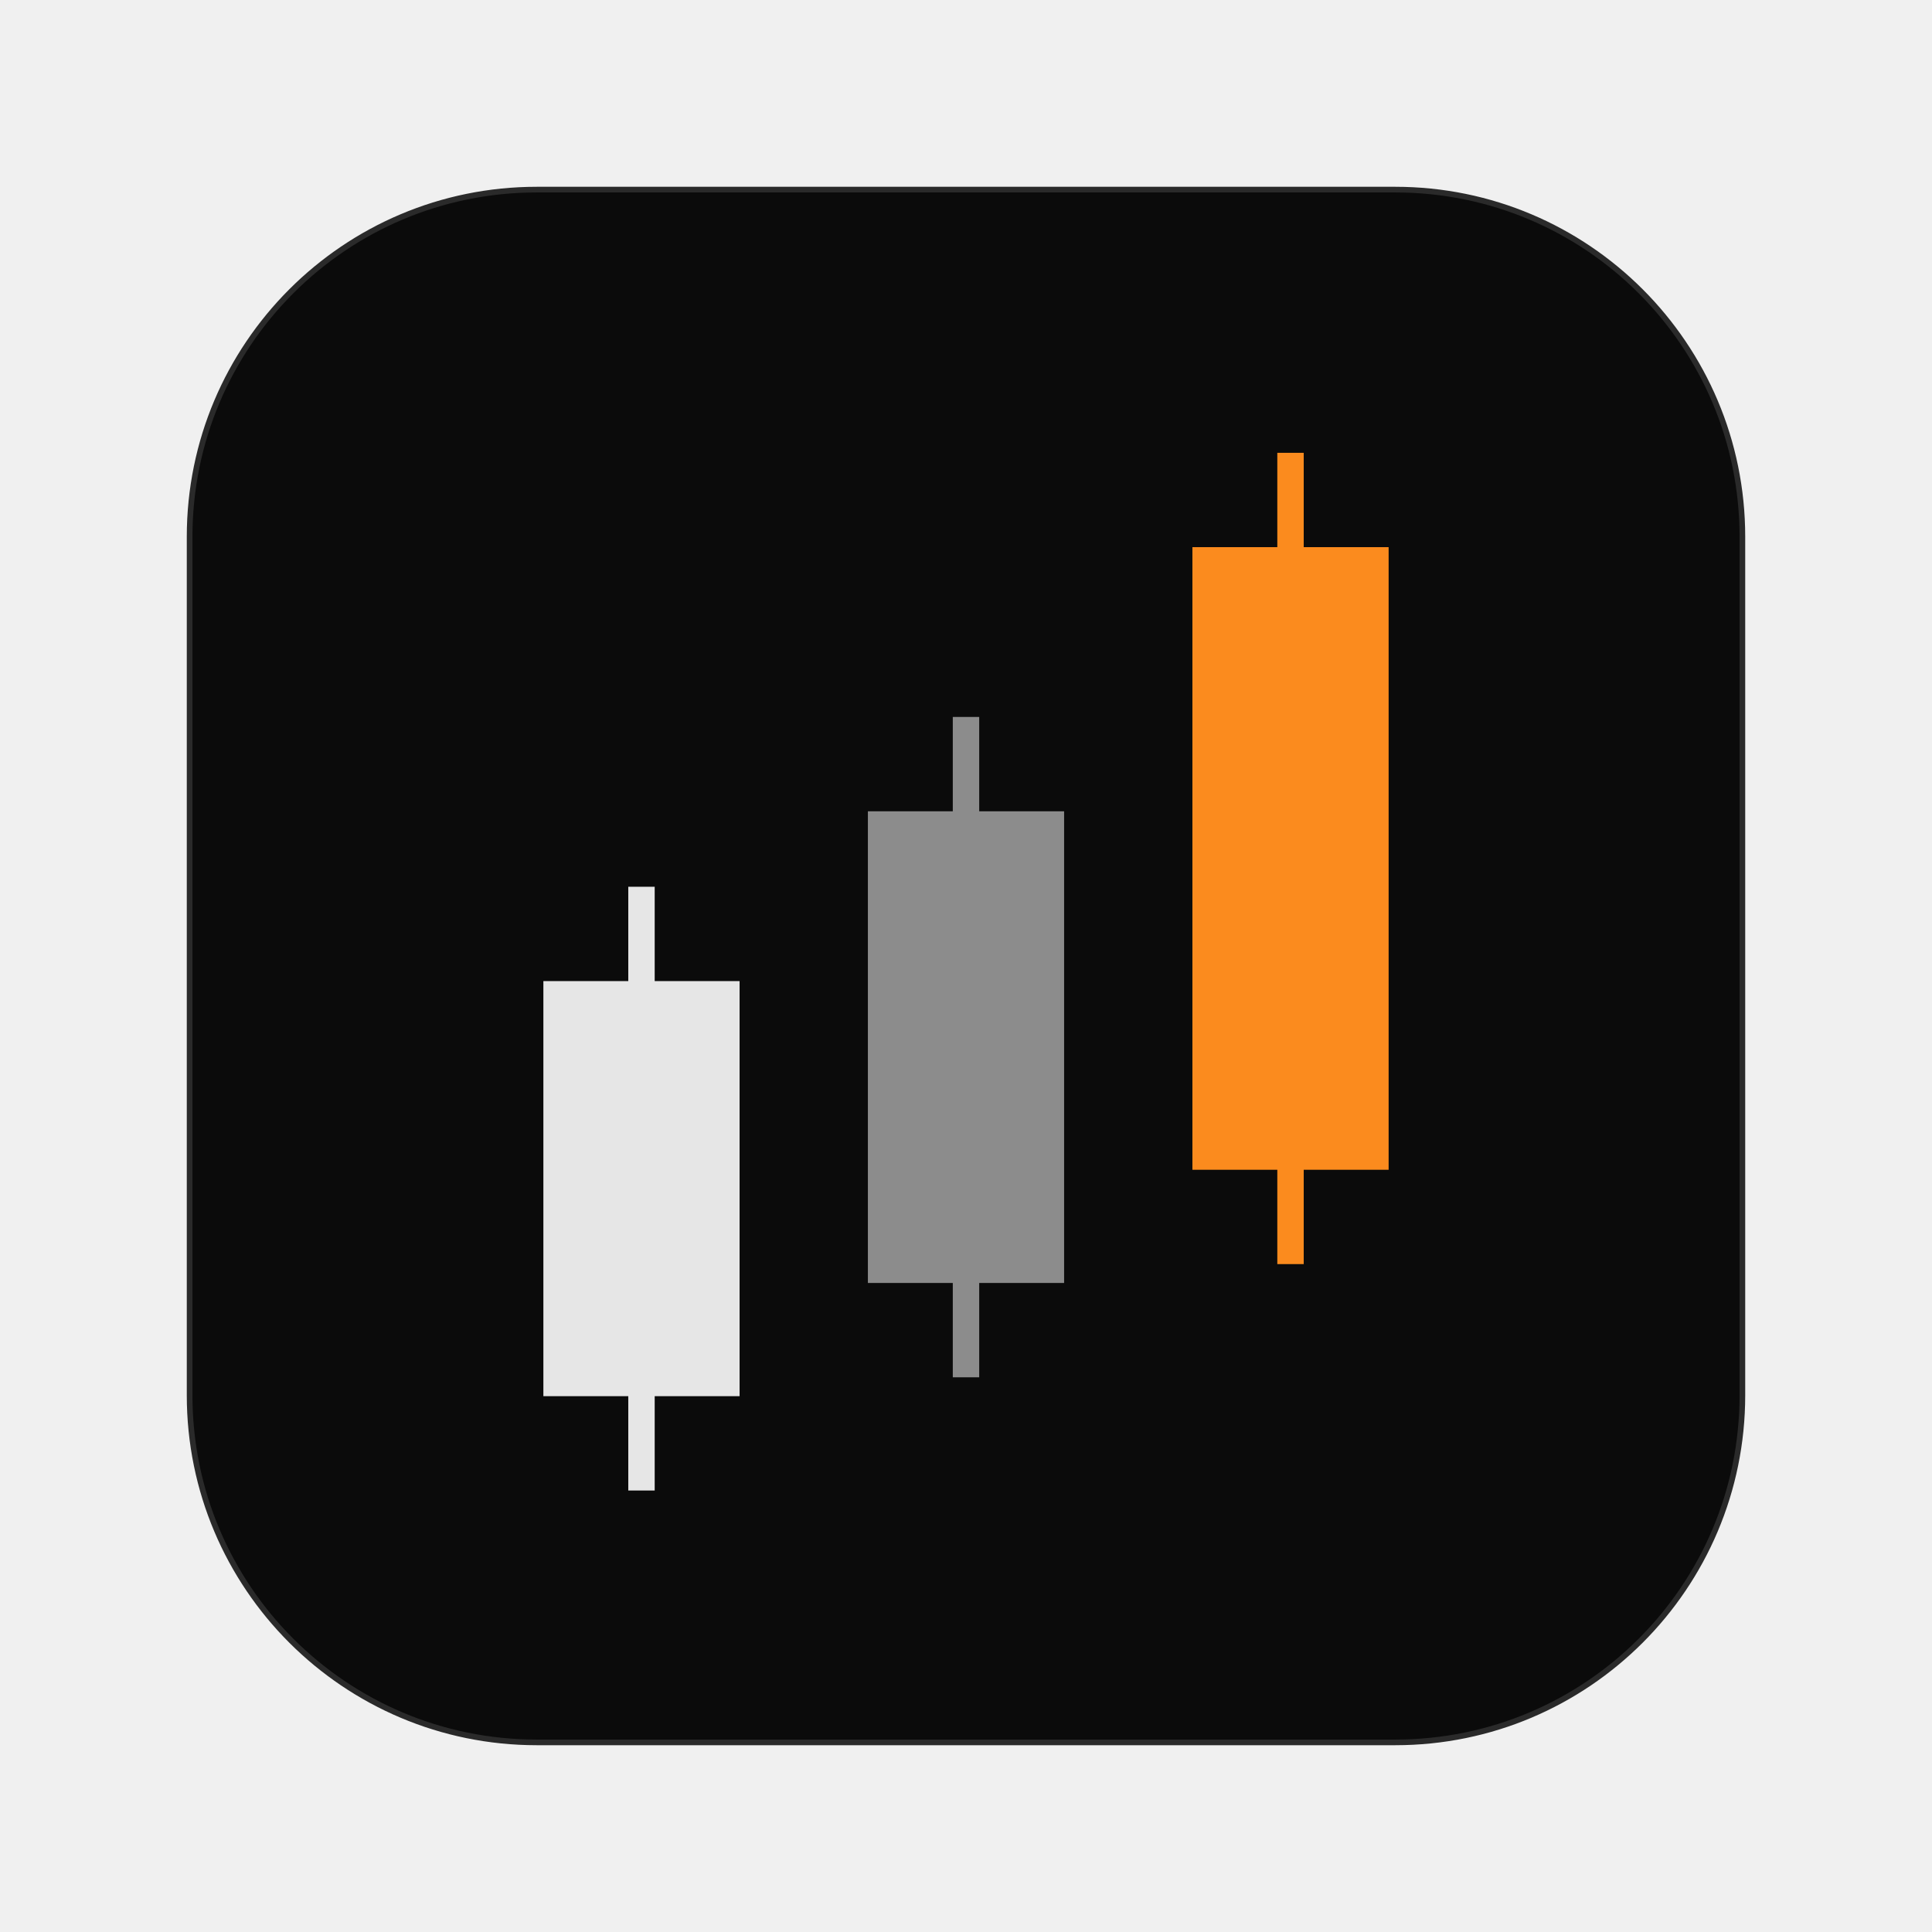
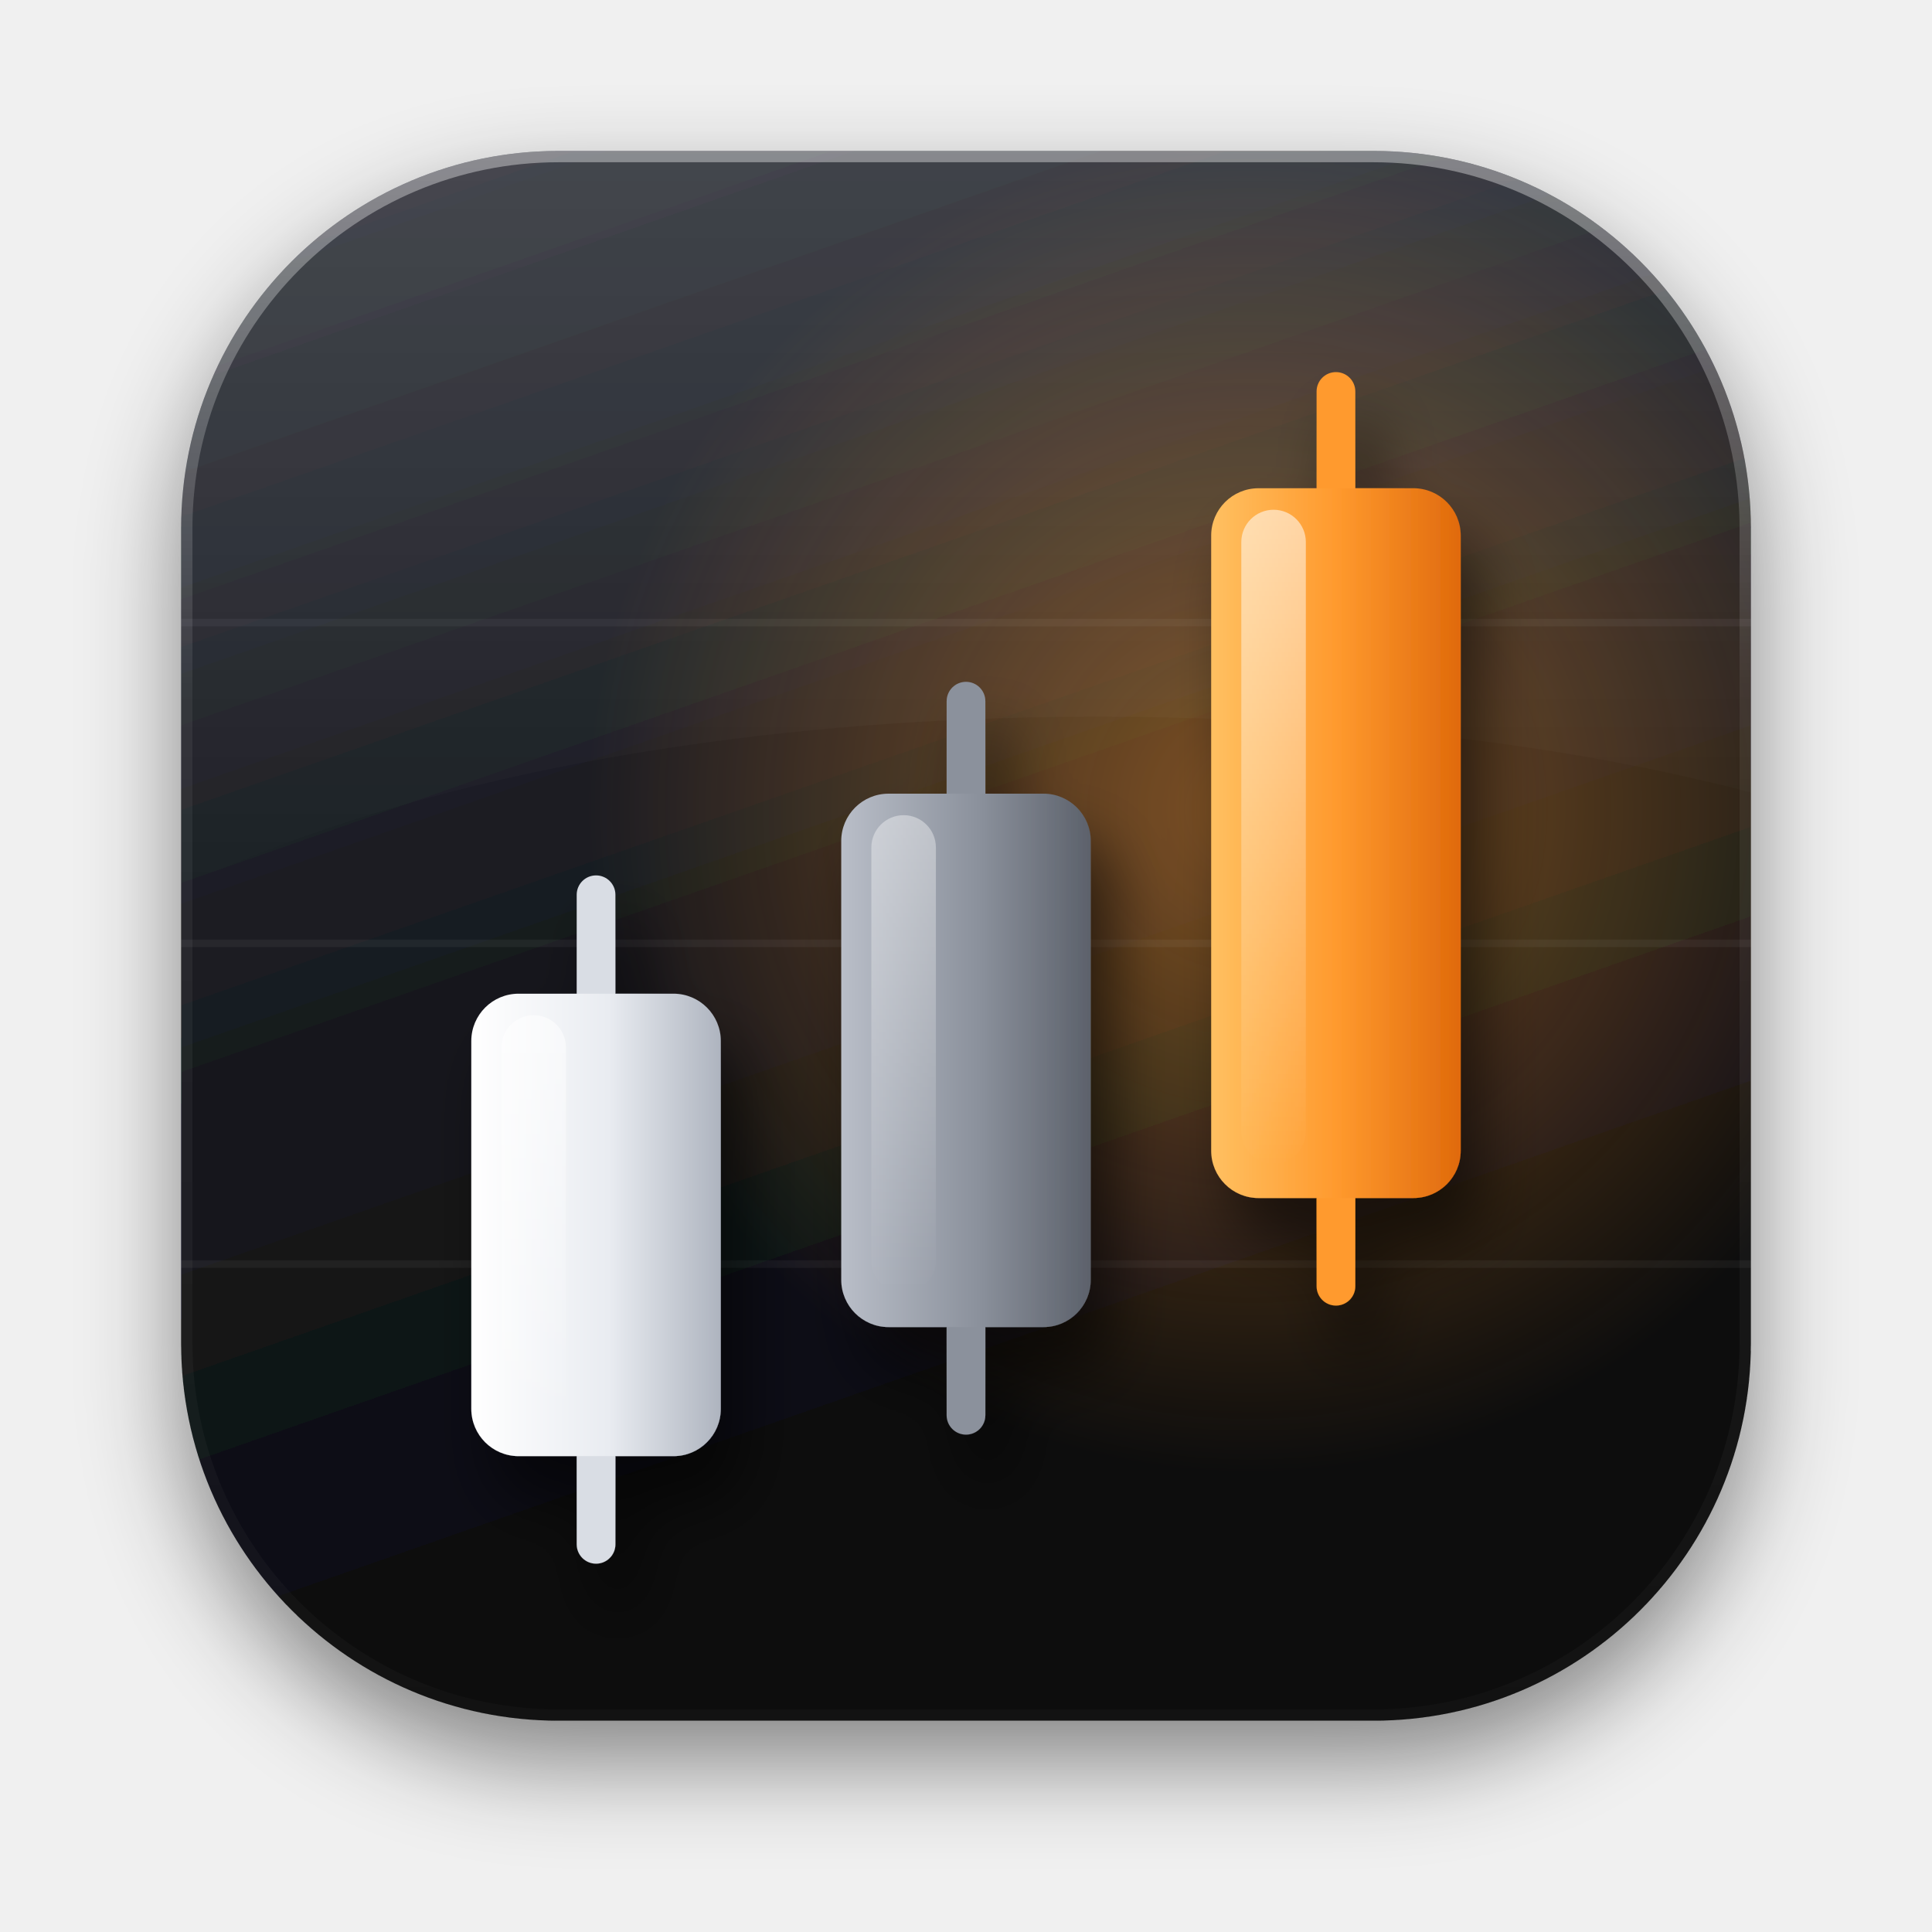
<svg xmlns="http://www.w3.org/2000/svg" viewBox="0 0 1024 1024">
-   <rect x="100" y="100" width="824" height="824" rx="184" fill="#0b0b0b" />
-   <rect x="100.5" y="100.5" width="823" height="823" rx="184" fill="none" stroke="#2a2a2a" stroke-width="3" />
-   <rect x="288" y="520" width="104" height="220" fill="#e6e6e6" />
-   <rect x="333" y="470" width="14" height="320" fill="#e6e6e6" />
-   <rect x="460" y="430" width="104" height="250" fill="#8c8c8c" />
-   <rect x="505" y="380" width="14" height="350" fill="#8c8c8c" />
-   <rect x="632" y="290" width="104" height="330" fill="#fb8b1e" />
-   <rect x="677" y="240" width="14" height="430" fill="#fb8b1e" />
+   <defs>
+     <linearGradient id="tile" x1="0" y1="0" x2="0.35" y2="1">
+       <stop offset="0" stop-color="#34373f" />
+       <stop offset="0.55" stop-color="#16181d" />
+       <stop offset="1" stop-color="#08090b" />
+     </linearGradient>
+     <linearGradient id="rim" x1="0" y1="0" x2="0" y2="1">
+       <stop offset="0" stop-color="#ffffff" stop-opacity="0.38" />
+       <stop offset="0.35" stop-color="#ffffff" stop-opacity="0.06" />
+       <stop offset="1" stop-color="#ffffff" stop-opacity="0.02" />
+     </linearGradient>
+     <radialGradient id="glow" cx="0.68" cy="0.42" r="0.42">
+       <stop offset="0" stop-color="#ff9a2e" stop-opacity="0.45" />
+       <stop offset="1" stop-color="#ff9a2e" stop-opacity="0" />
+     </radialGradient>
+     <linearGradient id="white" x1="0" y1="0" x2="1" y2="0">
+       <stop offset="0" stop-color="#ffffff" />
+       <stop offset="0.55" stop-color="#e9ecf1" />
+       <stop offset="1" stop-color="#aeb4bf" />
+     </linearGradient>
+     <linearGradient id="grey" x1="0" y1="0" x2="1" y2="0">
+       <stop offset="0" stop-color="#b9bec8" />
+       <stop offset="0.55" stop-color="#8b919c" />
+       <stop offset="1" stop-color="#5c616b" />
+     </linearGradient>
+     <linearGradient id="amber" x1="0" y1="0" x2="1" y2="0">
+       <stop offset="0" stop-color="#ffc061" />
+       <stop offset="0.5" stop-color="#ff9a2e" />
+       <stop offset="1" stop-color="#e06a0c" />
+     </linearGradient>
+     <linearGradient id="shine" x1="0" y1="0" x2="0" y2="1">
+       <stop offset="0" stop-color="#ffffff" stop-opacity="0.55" />
+       <stop offset="1" stop-color="#ffffff" stop-opacity="0" />
+     </linearGradient>
+     <linearGradient id="gloss" x1="0" y1="0" x2="0" y2="1">
+       <stop offset="0" stop-color="#ffffff" stop-opacity="0.10" />
+       <stop offset="1" stop-color="#ffffff" stop-opacity="0" />
+     </linearGradient>
+     <filter id="tileShadow" x="-20%" y="-20%" width="140%" height="150%">
+       <feDropShadow dx="0" dy="22" stdDeviation="26" flood-color="#000" flood-opacity="0.45" />
+     </filter>
+     <filter id="candleShadow" x="-60%" y="-20%" width="220%" height="150%">
+       <feDropShadow dx="10" dy="22" stdDeviation="14" flood-color="#000" flood-opacity="0.55" />
+     </filter>
+     <clipPath id="tileClip">
+       <rect x="96" y="80" width="832" height="832" rx="200" />
+     </clipPath>
+   </defs>
+   <rect x="96" y="80" width="832" height="832" rx="200" fill="url(#tile)" filter="url(#tileShadow)" />
+   <g clip-path="url(#tileClip)">
+     <rect x="96" y="80" width="832" height="832" fill="url(#glow)" />
+     <g stroke="#ffffff" stroke-opacity="0.05" stroke-width="4">
+       <line x1="96" y1="330" x2="928" y2="330" />
+       <line x1="96" y1="500" x2="928" y2="500" />
+       <line x1="96" y1="670" x2="928" y2="670" />
+     </g>
+     <path d="M96 80 H928 V420 C700 360 330 360 96 470 Z" fill="url(#gloss)" />
+   </g>
+   <rect x="99" y="83" width="826" height="826" rx="197" fill="none" stroke="url(#rim)" stroke-width="6" />
+   <g filter="url(#candleShadow)" transform="translate(512 513) scale(1.14) translate(-512 -513)">
+     <rect x="331" y="470" width="18" height="320" rx="9" fill="#d9dde4" />
+     <rect x="282" y="525" width="116" height="215" rx="22" fill="url(#white)" />
+     <rect x="296" y="535" width="30" height="190" rx="15" fill="url(#shine)" />
+     <rect x="503" y="380" width="18" height="350" rx="9" fill="#8b919c" />
+     <rect x="454" y="432" width="116" height="248" rx="22" fill="url(#grey)" />
+     <rect x="468" y="442" width="30" height="222" rx="15" fill="url(#shine)" opacity="0.7" />
+     <rect x="675" y="236" width="18" height="434" rx="9" fill="#ff9a2e" />
+     <rect x="626" y="290" width="116" height="330" rx="22" fill="url(#amber)" />
+     <rect x="640" y="300" width="30" height="304" rx="15" fill="url(#shine)" />
+   </g>
</svg>
